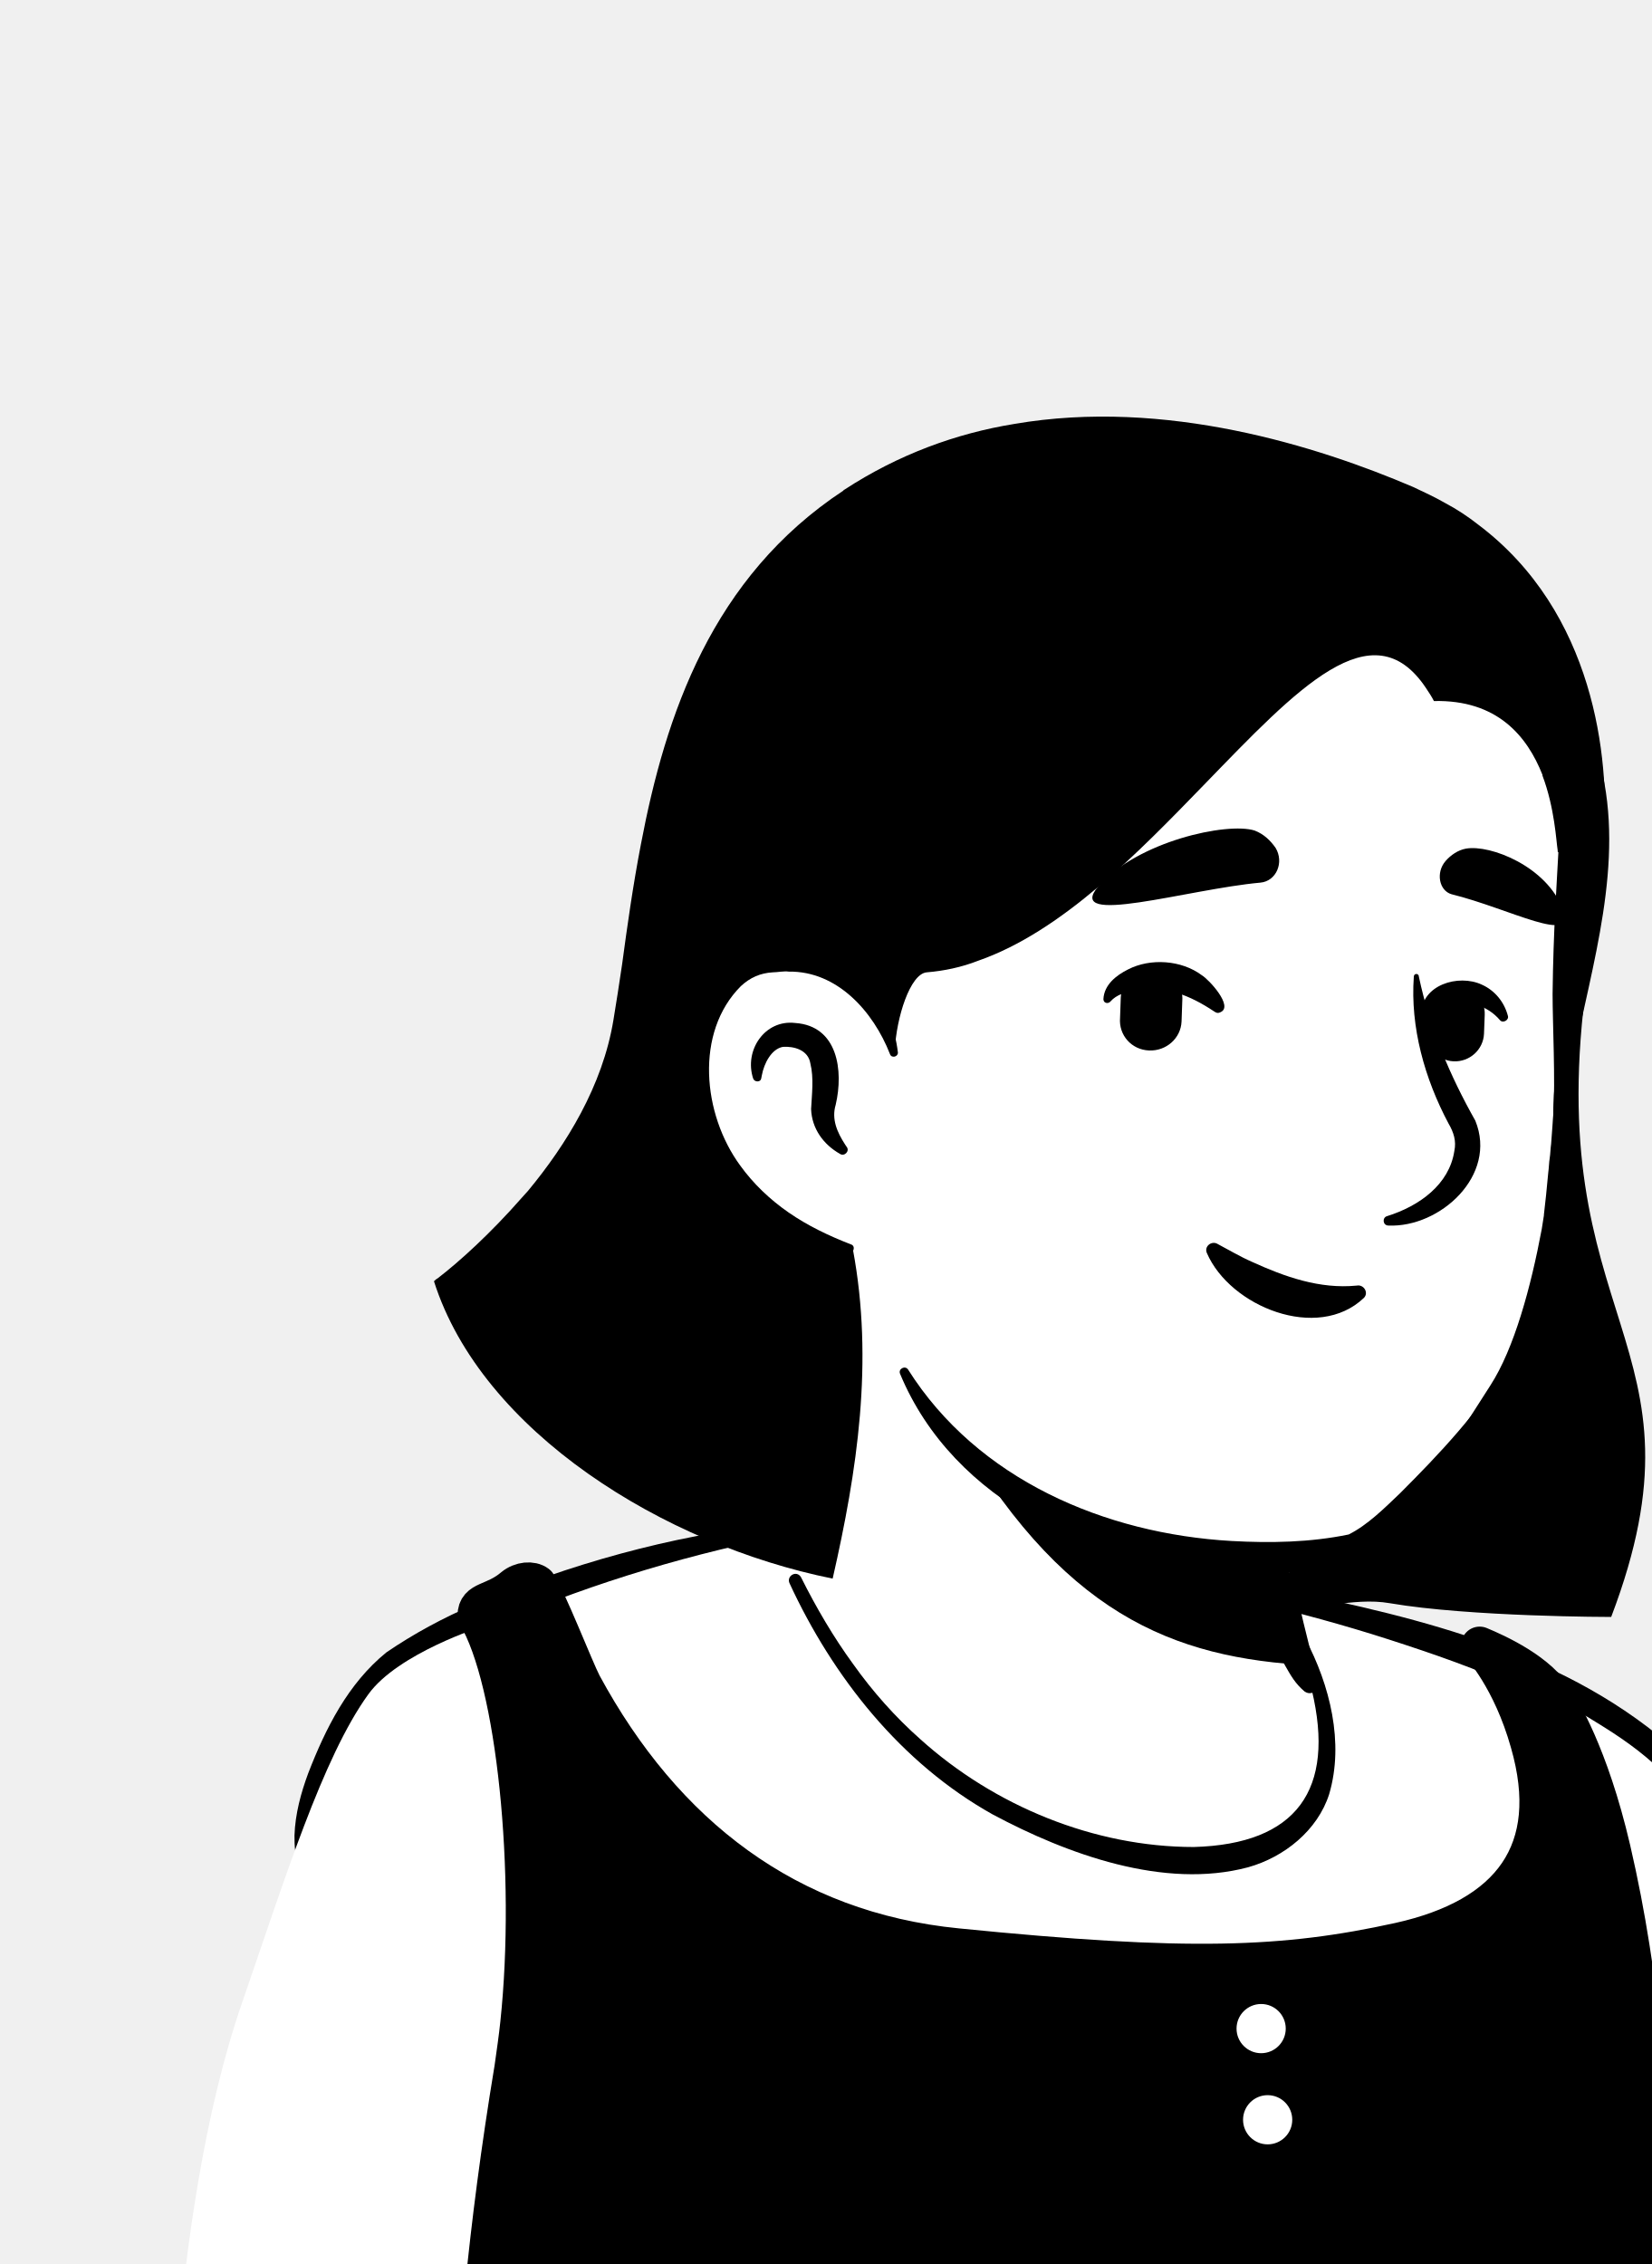
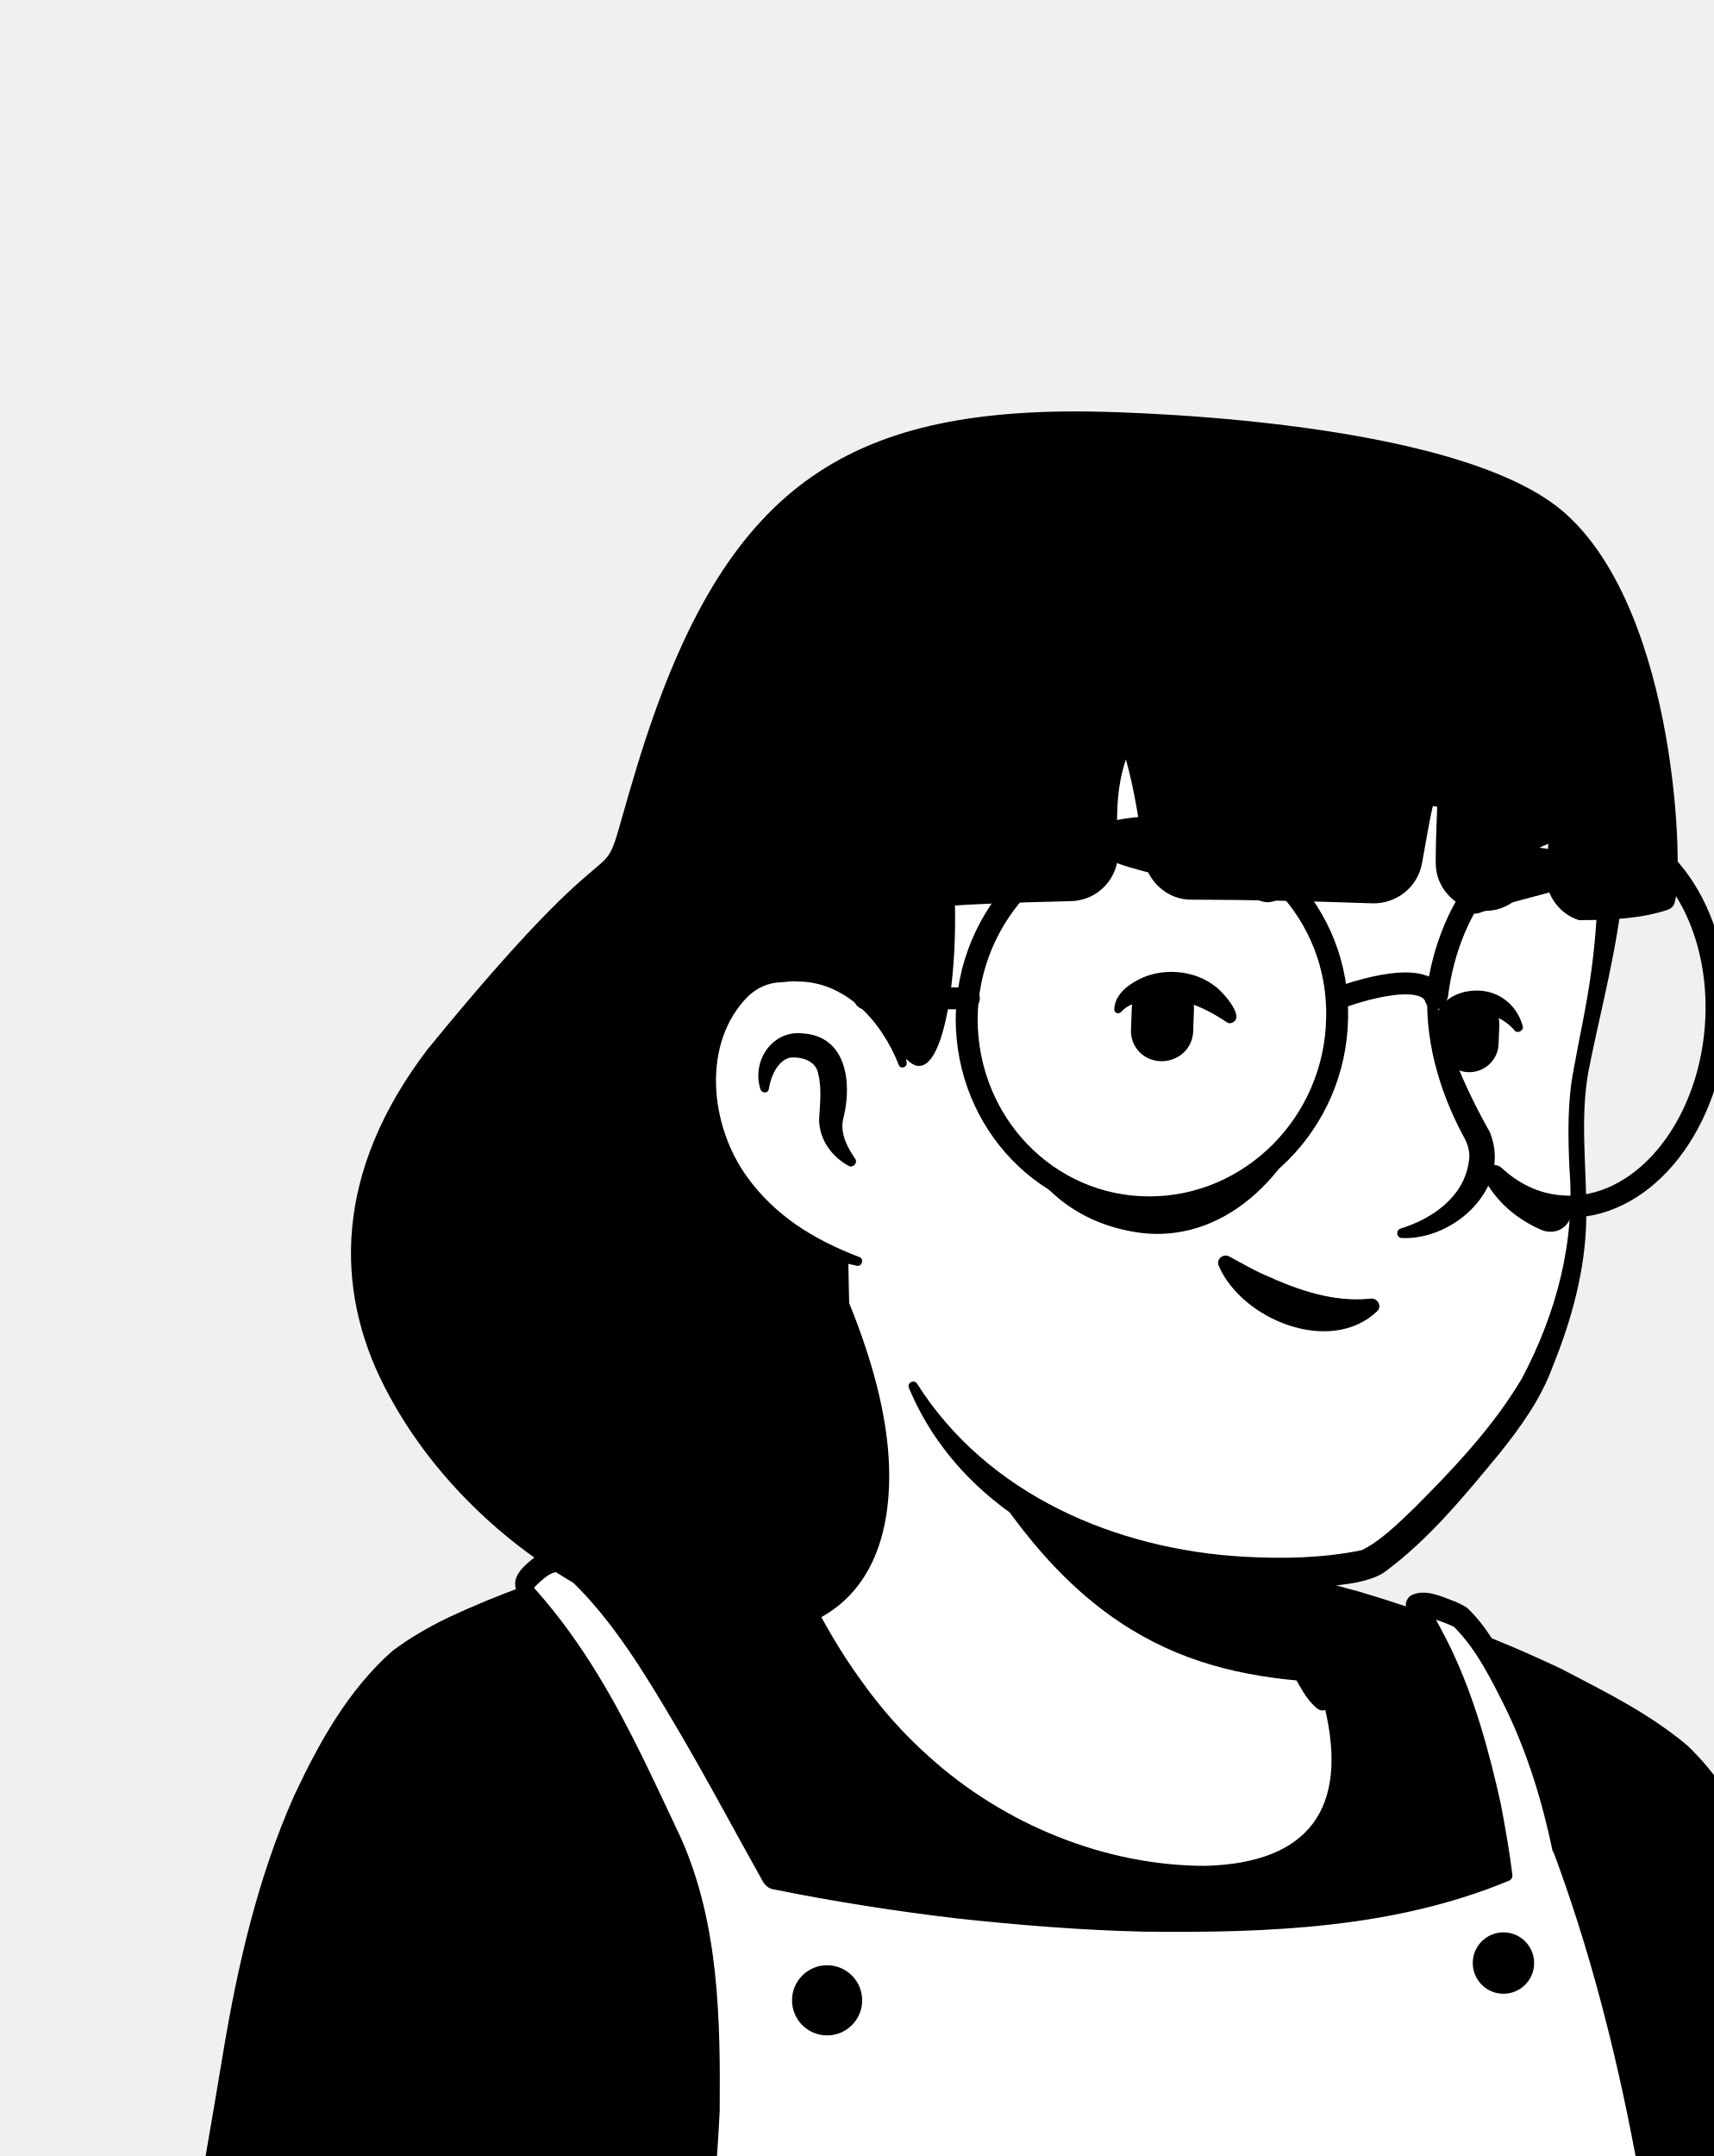
<svg xmlns="http://www.w3.org/2000/svg">
  <svg width="306" height="306" fill="none" style="z-index: 2; position: absolute; pointer-events: none;">
    <path fill="#fff" d="M236.1 278.4c-.7.5-1.5 1-2.2 1.5-.8.5-1.5 1-2.3 1.4-.7.4-1.3.8-2 1.2-.1.1-.2.1-.3.2-2.3 1.4-4.7 2.7-7.1 3.9-.7.4-1.5.8-2.2 1.1 0 0-.1.1-.2.1l-2.4 1.2c-1.6.8-3.3 1.5-4.9 2.2-.8.4-1.7.7-2.5 1-.8.3-1.7.7-2.5 1-.8.3-1.7.7-2.5 1h-.1c-.8.3-1.7.6-2.5.9-1.8.6-3.7 1.2-5.5 1.8-.6.2-1.3.4-1.9.6-1.9.6-3.8 1.1-5.7 1.5-.7.2-1.4.3-2.2.5-1.8.4-3.7.8-5.5 1.2-.4.1-.7.1-1.1.2-.6.1-1.3.2-1.9.3-.9.1-1.7.3-2.6.4-.4.1-.8.1-1.2.2-.5.1-1.1.2-1.7.2-1.6.2-3.3.4-4.9.6-.5.1-1.1.1-1.6.2h-.1c-.7.1-1.4.1-2.1.2-.7.1-1.4.1-2.1.1-.4 0-.9.1-1.3.1-.8 0-1.5.1-2.2.1-1 0-1.9.1-2.9.1h-5c-42.2-.6-80.1-18.5-107.2-46.9 0 0 0-.1-.1-.1-3-2.7-.4-17.1 11.7-26.2 15.2-11.5 51.6-18.7 51.6-18.7s14.1-2.3 66.4 8.6c30.6 6.4 53.9 15.7 66.9 40.9 2.7 5.2 5.4 13.2-4.1 17.4Z" />
    <path fill="#000" d="M173.6 219c19.2 3.9 39.7 8.1 55.5 20.8 5.3 4.3 8.8 10.6 11.7 16.7 1.4 3 2.8 6.1 3.9 9.4.6 2.2 1.5 4.7 1 7.3-.1.7-.7 1.6-1.2 2.1-2.3 2.3-4.8 3.7-7.3 5.5-14.7 10.2-31.6 17.4-49.1 21.2-39 8.5-81.2 1.9-115.5-18.6-11.4-6.9-21.9-15.3-30.9-25.2-1-1.2-1-3.2-1-4.5.1-3 .9-5.9 1.9-8.6 2.4-6.2 5.5-12.4 10.8-16.7 3.8-2.6 7.9-4.8 12.1-6.6 13.2-5.6 27.1-9.5 41.4-11.1 1.2-.1 1.4 1.6.2 1.8-13.7 2.8-27.3 7-40 12.7-4.6 2.3-9.5 4.3-13.2 7.9-3.5 3.8-6 8.5-8 13.3-1.3 2.9-2.2 7.5-1.8 9.8 6.3 7.5 13.7 14.1 21.7 19.8 43.8 30.6 110.3 32.6 156.9 7.1 4.2-2.3 8.3-4.9 12.2-7.6 1.9-1.3 3.9-2.4 5.4-3.9.1-.1 0 0 0 .1s-.1.2-.1.2c.1-1.2-.3-2.8-.8-4.4-1.8-5.8-4.7-11.9-7.8-17.2-4.9-7.9-13.2-12.9-21.6-16.9-5.8-2.7-11.9-4.8-18.1-6.8-6.2-2-12.5-3.7-18.8-5.2-1.6-.4-1.1-2.7.5-2.4Z" />
  </svg>
-   <svg width="306" height="371" fill="none" style="z-index: 3; position: absolute; pointer-events: none;">
-     <path fill="#fff" d="M66.7 224.8s-11.7 3.7-15.8 9.4c-6.3 8.7-11.6 25.7-17.4 42.5-10.6 30.5-10.3 75.9-10.3 75.9h228.2s.2-49-8.3-82.4c-1.5-6-6.6-15.8-9-19.8-4.8-8-13.3-12-16.6-14.3 0 0 6.3 39-37.9 41.3-44.2 2.3-97.6-11.8-98.9-20-1.3-8.3-14-32.6-14-32.6Z" />
-     <path fill="#000" stroke="#000" stroke-linecap="round" stroke-linejoin="round" stroke-miterlimit="10" stroke-width="5.126" d="M231.6 354.4c-62.8 29-166.2 2.8-166.2 2.8s-2.1-25.5 5.5-71.4c.3-2.1.6-4.2.8-6.1 2.2-20.8-.5-47.4-5.9-56.4 0-2.3 2.4-1.7 5.1-4 1.1-.9 2.6-1 3.4-.4 1.4 2 5.2 11.8 6.3 13.9 11.2 20.7 28.3 34 51.7 36.3 31.9 3.2 45.2 2.7 61.1-.8 15.3-3.4 22.2-12.4 17.9-27.4-2.5-8.9-6.7-13.3-6.8-13.5 2.4 1 8.4 3.7 10.6 7.7.6 1 4.6 7.2 7.7 20.5 2.2 9.5 3.3 17.4 4.6 28.1 4.4 35 4.2 70.7 4.2 70.7Z" />
-     <path fill="#fff" d="M174.3 283.8a3.4 3.4 0 1 0 0-6.8 3.4 3.4 0 0 0 0 6.8ZM175.2 296.4a3.4 3.4 0 1 0 0-6.8 3.4 3.4 0 0 0 0 6.8Z" />
+   <svg width="306" height="352" fill="none" style="z-index: 3; position: absolute; pointer-events: none;">
+     <path fill="#000" d="M229.101 240.7c-7.6-6.9-31.9-17.7-50.1-22.1-8-1.9-26.8-7.4-41.1-8.8-7.7-.8-21.9 1.1-30.8 1.4-8.6.3-37.6 6.2-51.5 16-3 2.1-16.4 15.4-22.2 49.5-4.5 26.3-10.1 60.4-10.3 72H251c3.8-67.8-14-100.8-21.9-108Z" />
+     <path fill="#000" d="M227.4 242.6c-4.6-3.9-10.5-6.9-16-9.5-8.6-4.1-17.6-7.6-26.8-10.3-9.2-2.5-18.8-4.9-28-7.1-6.2-1.4-12.5-2.6-18.8-3.3-6.1-.5-12.7.2-18.9.6-4.7.4-9.6.6-14.4 1-14 1.9-28.2 5.6-41 11.6-2.4 1.2-4.7 2.4-6.8 4-5.3 4.8-9.1 11.5-12.1 18-4.9 10.8-7.6 22.6-9.4 34.3-1.5 9.2-3.3 19.5-4.7 28.7-1.9 12.6-4.1 25.4-4.7 38.1l-2.6-2.6H251l-2.6 2.4c1.4-27.6.2-56-8.5-82.5-2.9-8.2-6.4-17-12.5-23.4Zm3.5-3.8c3.8 3.6 6.3 7.7 9 12 7.6 12.5 11.2 26.7 13.2 41.1 2.8 18.8 2.7 38 .6 56.9 0 1.4-1.2 2.5-2.6 2.4H23.3c-1.4 0-2.6-1.2-2.6-2.6.1-3.4.5-6.6.8-9.9 1.1-9.7 2.6-19.3 4.2-28.9 1.4-9.2 3.3-19.5 4.8-28.7 2-12.1 4.8-24.3 9.8-35.5 3.4-7.2 7.3-14.3 13.4-19.7 2.4-1.8 5-3.3 7.7-4.6 13.5-6.3 27.9-10 42.5-12.1 4.8-.4 9.7-.6 14.6-1.1 6.6-.5 13-1.2 19.8-.7 6.6.7 13 1.9 19.4 3.3 9.6 2.2 18.9 4.5 28.4 7.1 9.4 2.8 18.6 6.3 27.5 10.5 6.1 3.2 11.9 6 17.3 10.5Z" />
+     <path fill="#fff" d="M233.3 348.7c-6.7-63.6-19.9-96-19.9-96-3.1-17.1-11.3-30.6-13.9-31.8-4.7-2.1-5.5-1.4-5.5-1.4 7.6 10.3 11.5 27.8 12.5 36.9-28.7 12.5-81.7 3.8-100.2-.2-6.1-10.9-17.8-33.7-28-42.4-.9-.7-2.1-.8-3.1-.4-.8.4-1.9 1.1-2.9 2.3-.5.6-.5 1.4.1 2l.3.3c17 18.6 26.3 51.1 24 76.2-4.1 44.6-11.9 54.4-11.9 54.4h148.5v.1Z" />
+     <path fill="#000" d="M231.4 347c-.9-3.4-1.5-6.7-1.7-10.2-3-28.3-7.2-57-17.2-83.7l1.4.5c-.5.3-1.1.1-1.4-.3-1.4-6.7-3.4-13.3-6.4-19.5-2-4-4-8.1-7.1-11.2-1.2-.6-2.8-1.1-4.1-1.5-.2-.1-.4-.1-.5-.1h.2c.1 0 0 0 .2-.2l.2-1.9c.9 1.5 2.9 5.2 3.6 6.7 3.2 6.7 5.2 14 6.8 21.2.6 3.2 1.2 6.5 1.6 9.8 0 .3-.1.5-.4.7-15.8 6.6-33.3 7.2-50.2 7-8.5-.2-17-.9-25.4-1.8-8.4-1-16.8-2.3-25.2-4-.6-.1-1-.5-1.3-.9-4.1-7.3-7.9-14.5-12.1-21.6-4.1-6.9-8.4-14.1-14.2-19.7l-1-.9c-1.4-1-3 .8-4 1.7-.1.1-.1.2 0 .3l.1.1c3.2 3.6 6 7.5 8.5 11.6 4.4 7.2 7.8 14.8 11.4 22.4 5.2 11.7 5.4 24.7 5.3 37.3-.6 12.5-2.1 25-4.1 37.3-1.7 8.4-3.2 17.2-7.7 24.7l-2-4.2c46.7-.7 99.9-.3 146.7.4Zm3.9 3.5c-48 .7-102.6 1.1-150.6.8l-2-4.2c3-5 4.4-10.8 6-16.4 2.6-9.9 4.3-20 5.5-30.2l.7-6.1c1.8-14.3-2.8-28.2-5.9-42-2.4-12-8.5-23.2-16.5-32.4l-1-1.1-.1-.1-.1-.1c-.5-.6-.8-1.3-.8-2.1.1-1.4 1.4-2.5 2.4-3.3 2-1.7 4.6-2 6.6 0 3.5 3 6.3 6.5 9 10.1 7.4 10 13.4 21.1 19.4 32l-1.3-1c16.4 3.5 33.1 6 49.9 7.1 16.6.8 34 .8 49.6-5.6l-.4.7c-.4-3.2-.9-6.4-1.6-9.6-1.4-6.3-3.5-12.5-6.3-18.4-.5-1.1-1.7-3.2-2.3-4.3-.8-1.4-1.8-2.7-2.8-3.9-.6-.7-.2-1.7.4-2.1 2-1 4.3.2 6.2.9.4.2 1.1.5 1.5.8 3.6 3.4 5.6 8.2 7.6 12.6 1.4 3.2 2.5 6.5 3.4 9.8 1 3.3 1.7 6.7 2.3 10.1l-1.5-.7c.5-.3 1.1-.2 1.4.3 6.9 19.4 11.7 39.6 15.6 59.8 1.6 8.1 2.9 16.2 4.2 24.3 1.1 4.7 1.4 9.7 1.5 14.3Z" />
+     <path fill="#000" d="M113.2 278.5a4.8 4.8 0 1 0 0-9.6 4.8 4.8 0 0 0 0 9.6ZM205.7 272.8a4.2 4.2 0 1 0 .001-8.399 4.2 4.2 0 0 0-.001 8.399Z" />
  </svg>
  <svg width="306" height="306" fill="none" style="z-index: 4; position: absolute; pointer-events: none;">
    <path fill="#fff" d="M182.999 245.6c-2.1 10.3-15.7 16.5-38.6 7.2-23.8-9.6-34.1-32.5-36.7-39.3 14.1-26.4 4.3-44.7 4.3-44.7 32.5-2.8 60.9 35.2 60.9 35.2l4.4 18.8c.4 1.6 1.2 3 2.4 4 2.1 3.7 4.6 12.2 3.3 18.8Z" />
    <path fill="#000" d="M107.2 213.8c1.9-2.9 3.1-6.3 3.9-9.6 1.5-6.9 2-13.9 2.1-20.9v-2.6c-.3-2.6-1.2-5.3-2.2-7.7-1.3-3.2 3.4-5.2 4.9-2 .2.4.2 1.1.2 1.5.3 13.6.9 31.1-7.7 42.4-.6.6-1.8-.3-1.2-1.1ZM174 203.8c1.5.9 2 2.1 2.2 3.3.6 2.4.4 5 1 7.5.5 2.4 2 4.7 2.4 7.2.5 2.6 2 8.1 2.6 10.8.2.6-.2 1.3-.9 1.4-.4.1-.7 0-1-.2-1.3-1.1-1.9-2.2-2.7-3.6-1.3-2.4-2.2-4.6-3-7.3-.7-2.4-.4-5-1-7.5-.5-2.4-1.9-4.7-2.4-7.2-.3-1.2-.4-2.5.5-4 .6-.6 1.6-.8 2.3-.4Z" />
    <path fill="#000" d="M181.2 230.2c-19.1-1-34.7-7-49.9-34.1 12.8 11.3 27.9 15.6 43.8 17.6l2.1 9.2c.4 1.6 2.8 6.3 4 7.3Z" />
    <path fill="#000" d="M180.4 226.5c3.4 6.4 5.4 14.4 3.3 21.5-1.6 5-6.2 8.7-11.2 10.1-11.6 3.1-25-1.8-35.3-7.3-12.7-7.1-22.1-19-28.1-32-.4-1 1-1.8 1.6-.8 2.1 4.2 4.5 8.3 7.2 12 2.7 3.8 5.8 7.3 9.3 10.4 10.2 9.2 24 14.9 37.8 14.9 14.2-.4 19.6-7.9 16.3-21.7-.5-2.2-1.3-4.5-2.4-6.4-.6-.8.9-1.7 1.5-.7Z" />
    <path fill="#fff" d="M219.1 106.4c1.8 8.4 2.7 15.2-2.2 37.6-4.8 22.3 6.9 26.9-20.8 62.6-11.3 14.6-38.7 10.5-60.9-4.6-7.5-5.1-10.7-18.2-16.3-27.5-4.4-7.3-6.4.3-12.2-6-7.9-8.6-17.4-25.9-12.7-56.5 7.6-49.6 46.9-55.4 76-49.9 29.3 5.6 44.3 22.2 49.1 44.3Z" />
    <path fill="#000" d="M111.7 177.4c-2.3-3.9-5.3-7.3-8.1-10.9-2.7-3.7-4.9-7.8-6.7-12C85 125.3 89.6 84.2 118.8 67c12.1-7 26.7-8.7 40.3-7.6 29.1 2.1 55.8 15.5 62.1 46.3 3.4 13.6-1.2 27.6-3.8 40.9-1.2 6.6-.2 13.4-.3 20.2-.1 6.9-2 13.8-4.6 20.2-1.6 4.4-4.4 8.3-7.3 11.9-4.8 5.8-9.6 11.7-15.7 16.2-1.4 1-3.9 1.5-5.6 1.7-4.7.7-9.3.9-14 .6-18.4-.8-38.1-9.7-45.5-27.5-.3-.7.7-1.2 1.1-.6 9.6 15.2 27.2 22.7 44.7 23.7 5.4.3 10.9.2 16.2-.9 2.6-1.3 4.9-3.6 7.1-5.7 5.4-5.4 10.9-11.2 14.8-17.8 4.7-8.9 7.3-18.6 6.5-28.7-.2-4.5-.3-9.2.6-13.7.8-4.5 1.8-8.8 2.4-13.4.6-4.4.9-8.9.9-13.3-.5-12.9-4.7-26.2-12.9-36.2-18.1-22.5-60.9-28.4-85-13-15.2 9.4-22.3 27-24.6 44.1-3.5 20.5-2.5 40.7 13.8 55.6l4.8 5c1.9 2.2-1.5 4.8-3.1 2.4Z" />
    <path fill="#fff" d="M123.499 145.6s-3.1-15-17.7-13.2c-12.6 1.6-17 31.8 11.6 40.2" />
    <path fill="#000" d="M116.1 159.5c-2.3-1.3-3.9-3.5-4-6.2.1-2 .4-4.3-.1-6.3-.3-1.9-2.3-2.4-3.8-2.3-1.6.3-2.6 2.3-2.9 3.9 0 .1-.1.4-.1.5-.1.5-.9.5-1.1 0-1.3-3.9 1.6-8.2 5.8-7.7 5.9.4 6.7 6.6 5.6 11.3-.6 2 .2 3.8 1.3 5.5l.2.3c.5.6-.3 1.4-.9 1ZM196.1 135c1.5 7.1 4.3 13.7 7.8 19.9 3.1 7.6-4.9 14.8-12 14.5-.8 0-.9-1.1-.2-1.3 4.5-1.4 8.6-4.4 9.3-9 .3-1.4-.1-2.6-.8-3.8-3.3-6.2-5.3-13.3-4.8-20.3 0-.5.7-.5.7 0Z" />
    <path fill="#000" d="M123 145.7c-2.3-5.9-7.3-11.5-14-11.4-.6-.1-1.6.1-2.2.1-1.7.1-3.1.7-4.4 1.9-6.4 6.4-5.3 17.7-.1 24.8 1.8 2.5 4.1 4.7 6.7 6.5 2.6 1.8 5.5 3.2 8.6 4.4.7.2.4 1.3-.3 1.2-6.7-1.4-13.1-4.7-17.5-10.2-6.8-8.2-8.2-21.9-.1-29.9 1.8-1.6 4.3-2.8 6.8-2.8.8 0 2-.2 2.8 0 4.2.2 8.2 2.3 10.8 5.6 2.3 2.8 3.6 6.2 4 9.6 0 .6-.9.8-1.1.2Z" />
  </svg>
  <svg width="306" height="306" fill="none" style="z-index: 5; position: absolute; pointer-events: none;">
-     <path fill="#000" d="M219.379 135.1c.1-.5.2-1 .2-1.5 1-6.3 1.7-12.1 2.1-17.6.8-11.2-1.3-31.4-17.4-43.5-1.4-1.1-2.9-2.1-4.6-3-1.4-.8-2.9-1.5-4.4-2.2-13.1-5.6-34.2-12.3-55.1-8.7-8 1.3-16 4.2-23.5 9.1-.1 0-.1.1-.1.1-18.2 12-24.6 31-28 48.9-1.1 5.7-1.9 11.4-2.6 16.6-.4 2.7-.8 5.3-1.2 7.7-1.5 9.1-6.5 17.2-11.8 23.6-.3.3-.6.7-.9 1-4.3 4.9-8.6 8.8-11.6 11.1-.2.1-.4.3-.5.4 6.6 20.8 31.8 36.4 55.1 41.1 3.4-14.9 5.7-30 2.8-45.5-.8-.3-1.2-.6-1.2-.8-27.6-8.7-23.2-38.3-10.7-39.9 4.5-.6 7.8.5 10.4 2.1 3.5 2.6 7.3 9.1 7.3 11 .2-4.4 2.1-10.5 4.4-10.7 2.4-.2 4.8-.7 7.1-1.6 11.5-4 22-14.8 31.3-24.4 12.8-13.2 23.2-24.4 30.6-13.3.4.6.8 1.2 1.1 1.8 8.8-.2 12.9 4.9 15 10.2v.1c1.7 4.5 1.9 9.1 2.1 10.3 0 .2 0 .3.1.3-.2 4-.7 10.8-.8 19.6 0 4 .4 12 .1 16.6-.1 1.4-.2 2.8-.3 4.1-.1.7-.1 1.4-.2 2-.1.6-.1 1.3-.2 2-.1 1-.2 2-.3 3.1l-.3 2.7v.1c-.1.7-.2 1.3-.3 1.9-1.5 8-3.8 16.5-7.1 21.6-6.6 10.3-11.8 19-21.3 23.4-9.4 4.3-20.1 5.2-20.1 5.2s3 1.9 10.1 2.3c7 .4 12.2-1.7 17.4-.8 11.1 1.9 30.6 1.9 30.6 1.9 14.6-38.4-10.1-40.2-3.3-88.4Z" />
+     <path fill="#000" d="M229.2 123.5c1.3-3.9.4-39.3-14.8-53.1-15.1-13.8-65.9-14.1-65.9-14.1-34.1-.3-50 11.5-61.3 48.5-6.9 22.7 2.4.7-28.7 38.8-12.8 16.8-12.7 32.8-5.9 46.1 17.4 34.2 69.1 49.9 69.1 12.2 0-6.5-1.7-14.4-5.6-23.9-.9-2.1-1.4-4.3-1.5-6.4-25.6-9.4-21.1-37.7-8.9-39.3 8.7-1.1 13.3 3.8 15.6 7.9.4.9.7 1.6 1.1 2.3 5.5 10.2 8.6-4.9 8.3-18.6 1-.1 7-.4 15.9-.6 3.7-.1 6.6-3.2 6.4-6.9-.2-4.2-.3-8.4 1.1-12.5 1.2 4.4 1.9 8.8 2.4 13.3.4 3.3 3.2 5.9 6.5 5.9 7.7 0 16.2.2 24.8.5 3.3.1 6.2-2.2 6.8-5.4.5-2.6.9-5.3 1.5-7.9.4 0 .2 0 .6.1-.1 2.5-.2 5-.2 7.5-.1 3.5 2.6 6.4 6.1 6.7h.1c3.1.3 6-1.7 6.8-4.7.6-1.9 1.2-3.9 1.8-5.8.4.1.3 0 .7.1-.1 1.5-.2 3.1-.4 4.6-.4 3.2 1.6 6.2 4.5 7.1 4.3 0 8.5-.2 12.1-1.4.6-.2.9-.6 1-1Z" />
+     <path fill="#000" d="M122.6 142.7c-.4-.7-.7-1.4-1.1-2.3.4.8.8 1.6 1.1 2.3Z" />
  </svg>
  <svg width="306" height="306" fill="none" style="z-index: 6; position: absolute; pointer-events: none;">
-     <path fill="#000" d="M174.2 122c2.2-.2 3.3-2.8 2.1-4.8-.7-1-1.6-1.9-2.9-2.4-3.8-1.2-16.2 1.5-21.6 7.7-4.8 5.7 12.4.4 22.4-.5ZM200.6 123.6c-1.7-.5-2.2-3-.8-4.6.7-.8 1.7-1.5 2.8-1.7 3.4-.6 11.2 2.5 13.4 8.4 2 5.1-7.3-.1-15.4-2.1ZM158.8 145.2c-2.4-.1-4.2-2.1-4-4.5l.1-2.8c.1-2.4 2.1-4.2 4.5-4 2.4.1 4.2 2.1 4 4.5l-.1 2.8c-.1 2.3-2.1 4.1-4.5 4ZM200.9 146.7c-2.2-.1-3.9-2-3.8-4.2l.1-2.6c.1-2.2 2-3.9 4.2-3.8 2.2.1 3.9 2 3.8 4.2l-.1 2.6c-.1 2.2-2 3.9-4.2 3.8Z" />
-     <path fill="#000" d="M167.8 139.8c-3.3-2.2-6.9-3.7-10.9-2.9-1.3.2-2.6.6-3.4 1.5-.3.4-1 .3-1-.3.1-2 1.8-3.3 3.4-4.1 3.1-1.6 7.4-1.3 10.2.8 1 .6 4.4 4.3 2.6 5.1-.4.2-.6.1-.9-.1ZM196.399 140.3c0-4.2 5.2-5.7 8.4-4.2 1.8.8 3.1 2.4 3.6 4.3.2.6-.7 1.1-1.1.6-1.7-2-4.6-3-6.9-1.8-.7.4-.8.7-1 1.1 0 2-2.9 1.9-3 0Z" />
+     <path fill="#000" d="M158.8 145.2c-2.4-.1-4.2-2.1-4-4.5l.1-2.8c.1-2.4 2.1-4.2 4.5-4 2.4.1 4.2 2.1 4 4.5l-.1 2.8c-.1 2.3-2.1 4.1-4.5 4ZM200.9 146.7c-2.2-.1-3.9-2-3.8-4.2l.1-2.6c.1-2.2 2-3.9 4.2-3.8 2.2.1 3.9 2 3.8 4.2l-.1 2.6c-.1 2.2-2 3.9-4.2 3.8Z" />
+     <path fill="#000" d="M167.8 139.8c-3.3-2.2-6.9-3.7-10.9-2.9-1.3.2-2.6.6-3.4 1.5-.3.4-1 .3-1-.3.1-2 1.8-3.3 3.4-4.1 3.1-1.6 7.4-1.3 10.2.8 1 .6 4.4 4.3 2.6 5.1-.4.2-.6.1-.9-.1ZM196.4 140.3c0-4.2 5.2-5.7 8.4-4.2 1.8.8 3.1 2.4 3.6 4.3.2.6-.7 1.1-1.1.6-1.7-2-4.6-3-6.9-1.8-.7.4-.8.7-1 1.1 0 2-2.9 1.9-3 0ZM172.6 123.3c2.1.7 4.2-1.2 3.8-3.5-.2-1.2-.7-2.4-1.7-3.3-3-2.7-15.4-5.1-22.9-1.6-6.6 3.2 11.2 5.2 20.8 8.4ZM202.501 124.9c-1.7.6-3.5-1.2-3.2-3.3.1-1.1.5-2.2 1.3-3 2.4-2.4 10.6-4.3 15.8-.6 4.5 3.1-6.1 4-13.9 6.9Z" />
  </svg>
  <svg width="306" height="306" fill="none" style="z-index: 7; position: absolute; pointer-events: none;">
    <path fill="#000" d="M188.5 179.4c-6.4 6.1-18.5 1.2-21.7-6.2-.4-.9.6-1.7 1.4-1.3 1.7.9 3.2 1.8 4.8 2.5 4.6 2.1 9.4 3.8 14.5 3.3 1-.2 1.7 1 1 1.7Z" />
  </svg>
  <svg width="306" height="306" fill="none" style="z-index: 8; position: absolute; pointer-events: none;" />
-   <svg width="306" height="306" fill="none" style="z-index: 9; position: absolute; pointer-events: none;" />
+   <svg width="306" height="306" fill="none" style="z-index: 9; position: absolute; pointer-events: none;">
+     <path fill="#000" d="M201.9 158.1s1.2 6.8 9.1 10.2c2 .8 4.1-.5 4.1-2.7-.1 0-12.7-6.7-13.2-7.5ZM140.1 158.1s3.7 8.4 14.8 10.4c11.1 2.1 21.2-5.9 25.9-19.3 0 0-3.8 12.4-19 14.7-15 2.5-21.7-5.8-21.7-5.8Z" />
+     <path stroke="#000" stroke-linecap="round" stroke-linejoin="round" stroke-miterlimit="10" stroke-width="3" d="M183.001 139.4c-.3 14.3-11.8 25.8-25.7 25.8-13.9 0-25-11.5-25-25.8.1-14.4 11.6-26.2 25.7-26.2s25.4 11.8 25 26.2ZM196.7 136.1c1.6-12.9 10-23 19.9-23 10.7 0 18.9 11.8 18.3 26.2-.6 14.3-9.6 25.8-20.1 25.8-3.9 0-7.4-1.5-10.3-4.2M132.6 136.6h-14.2M183.1 136.6s11.9-4.6 13.4 0" />
+   </svg>
</svg>
